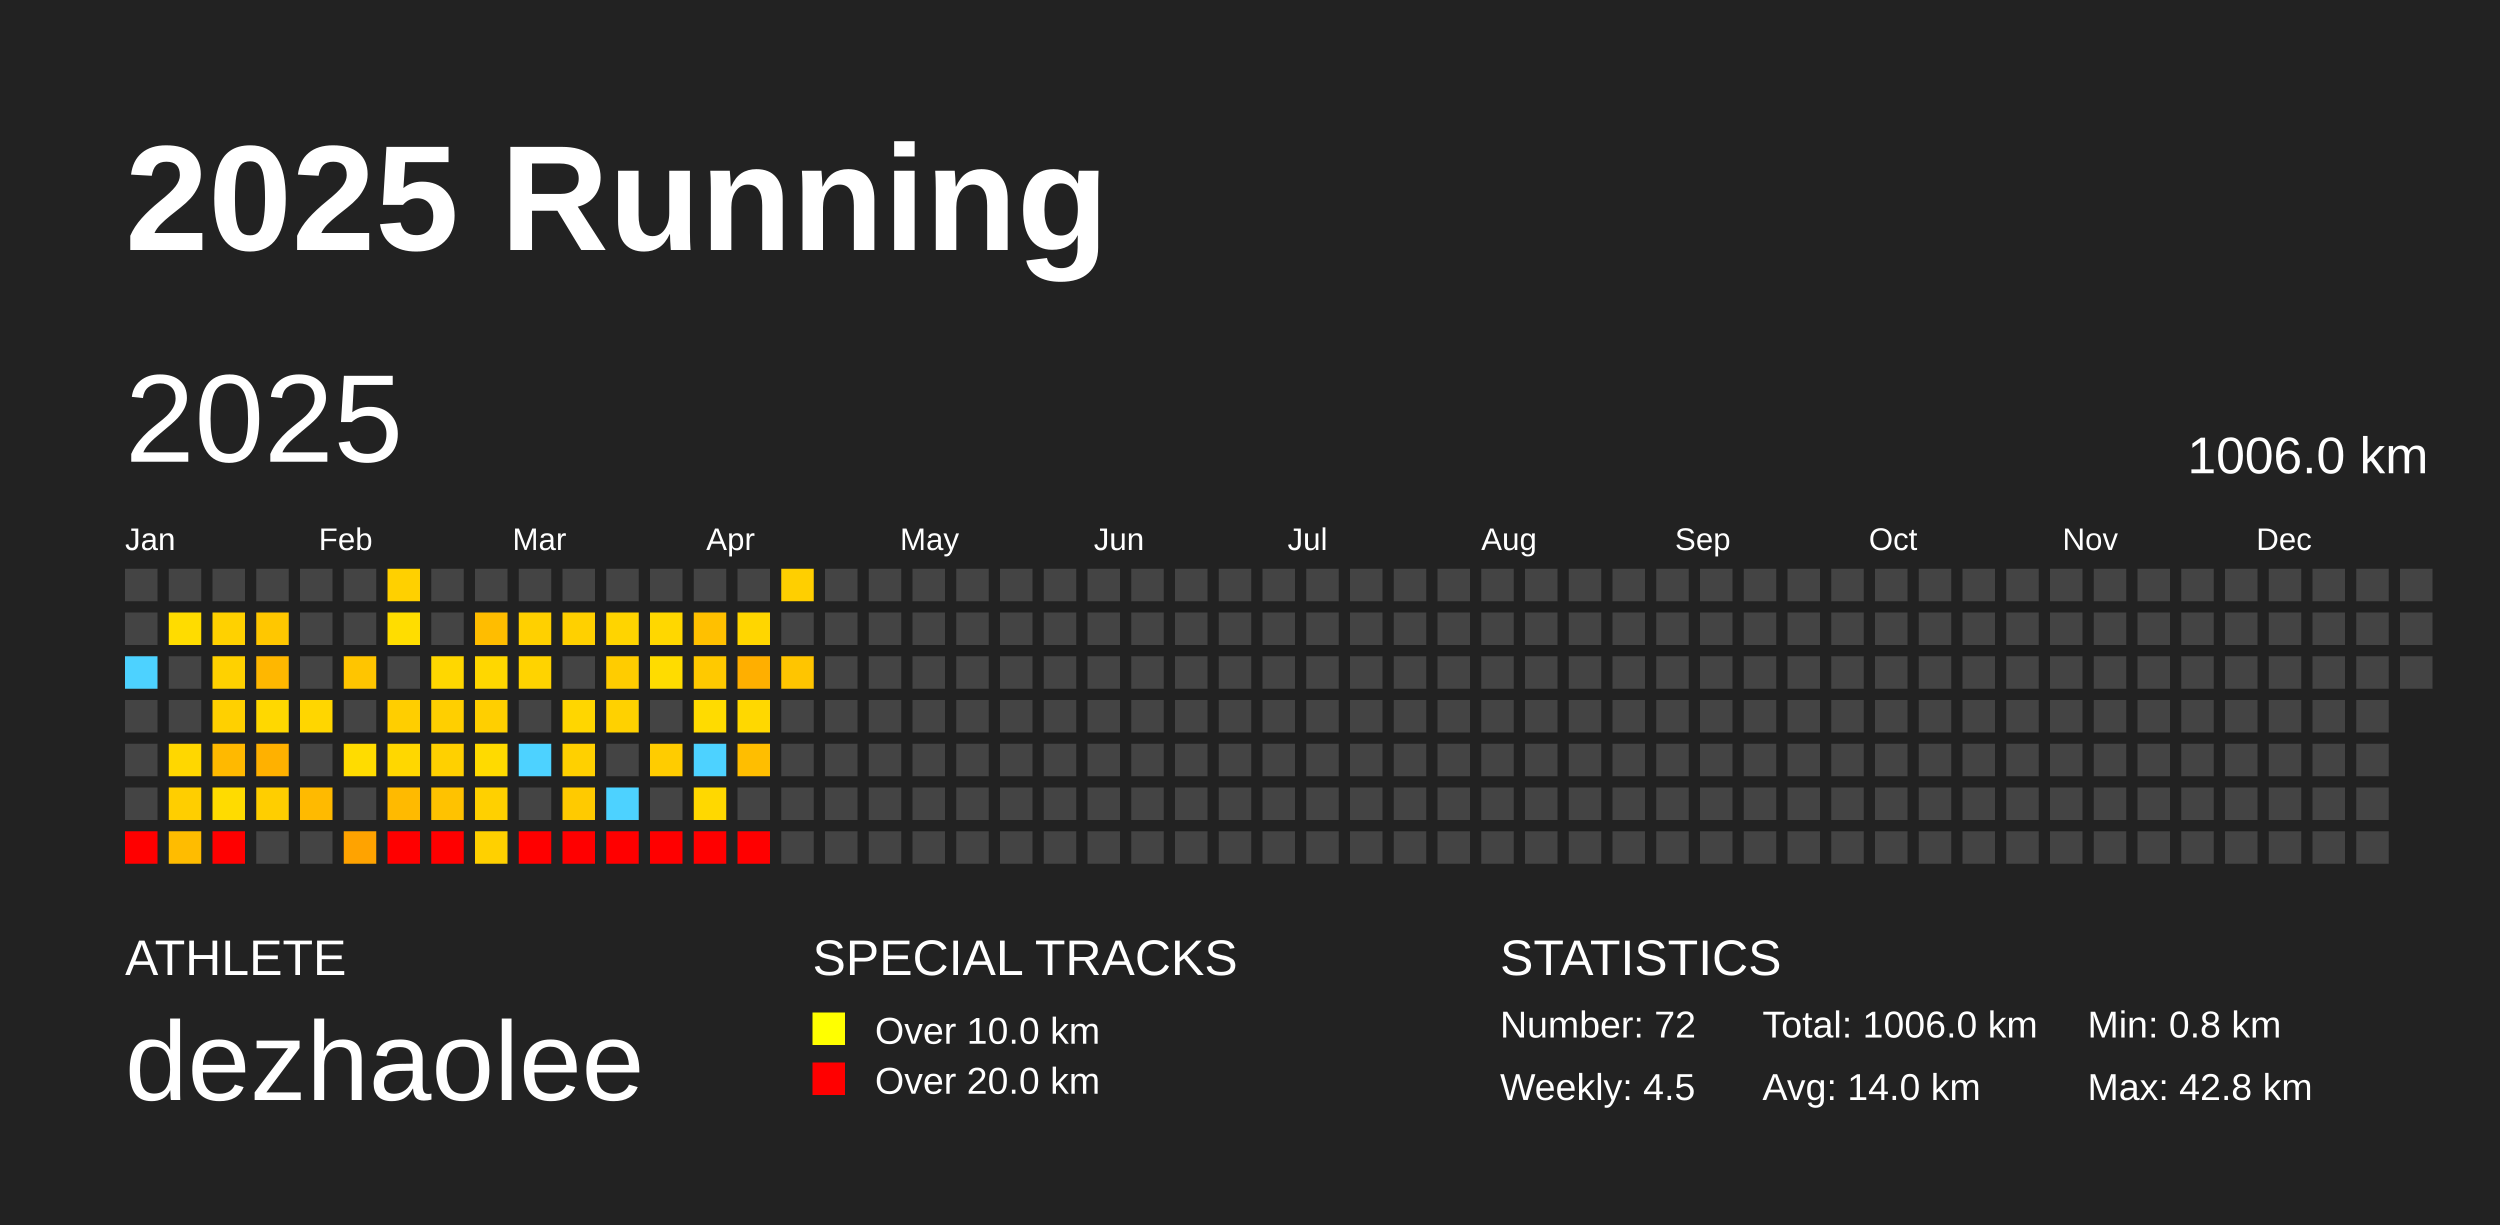
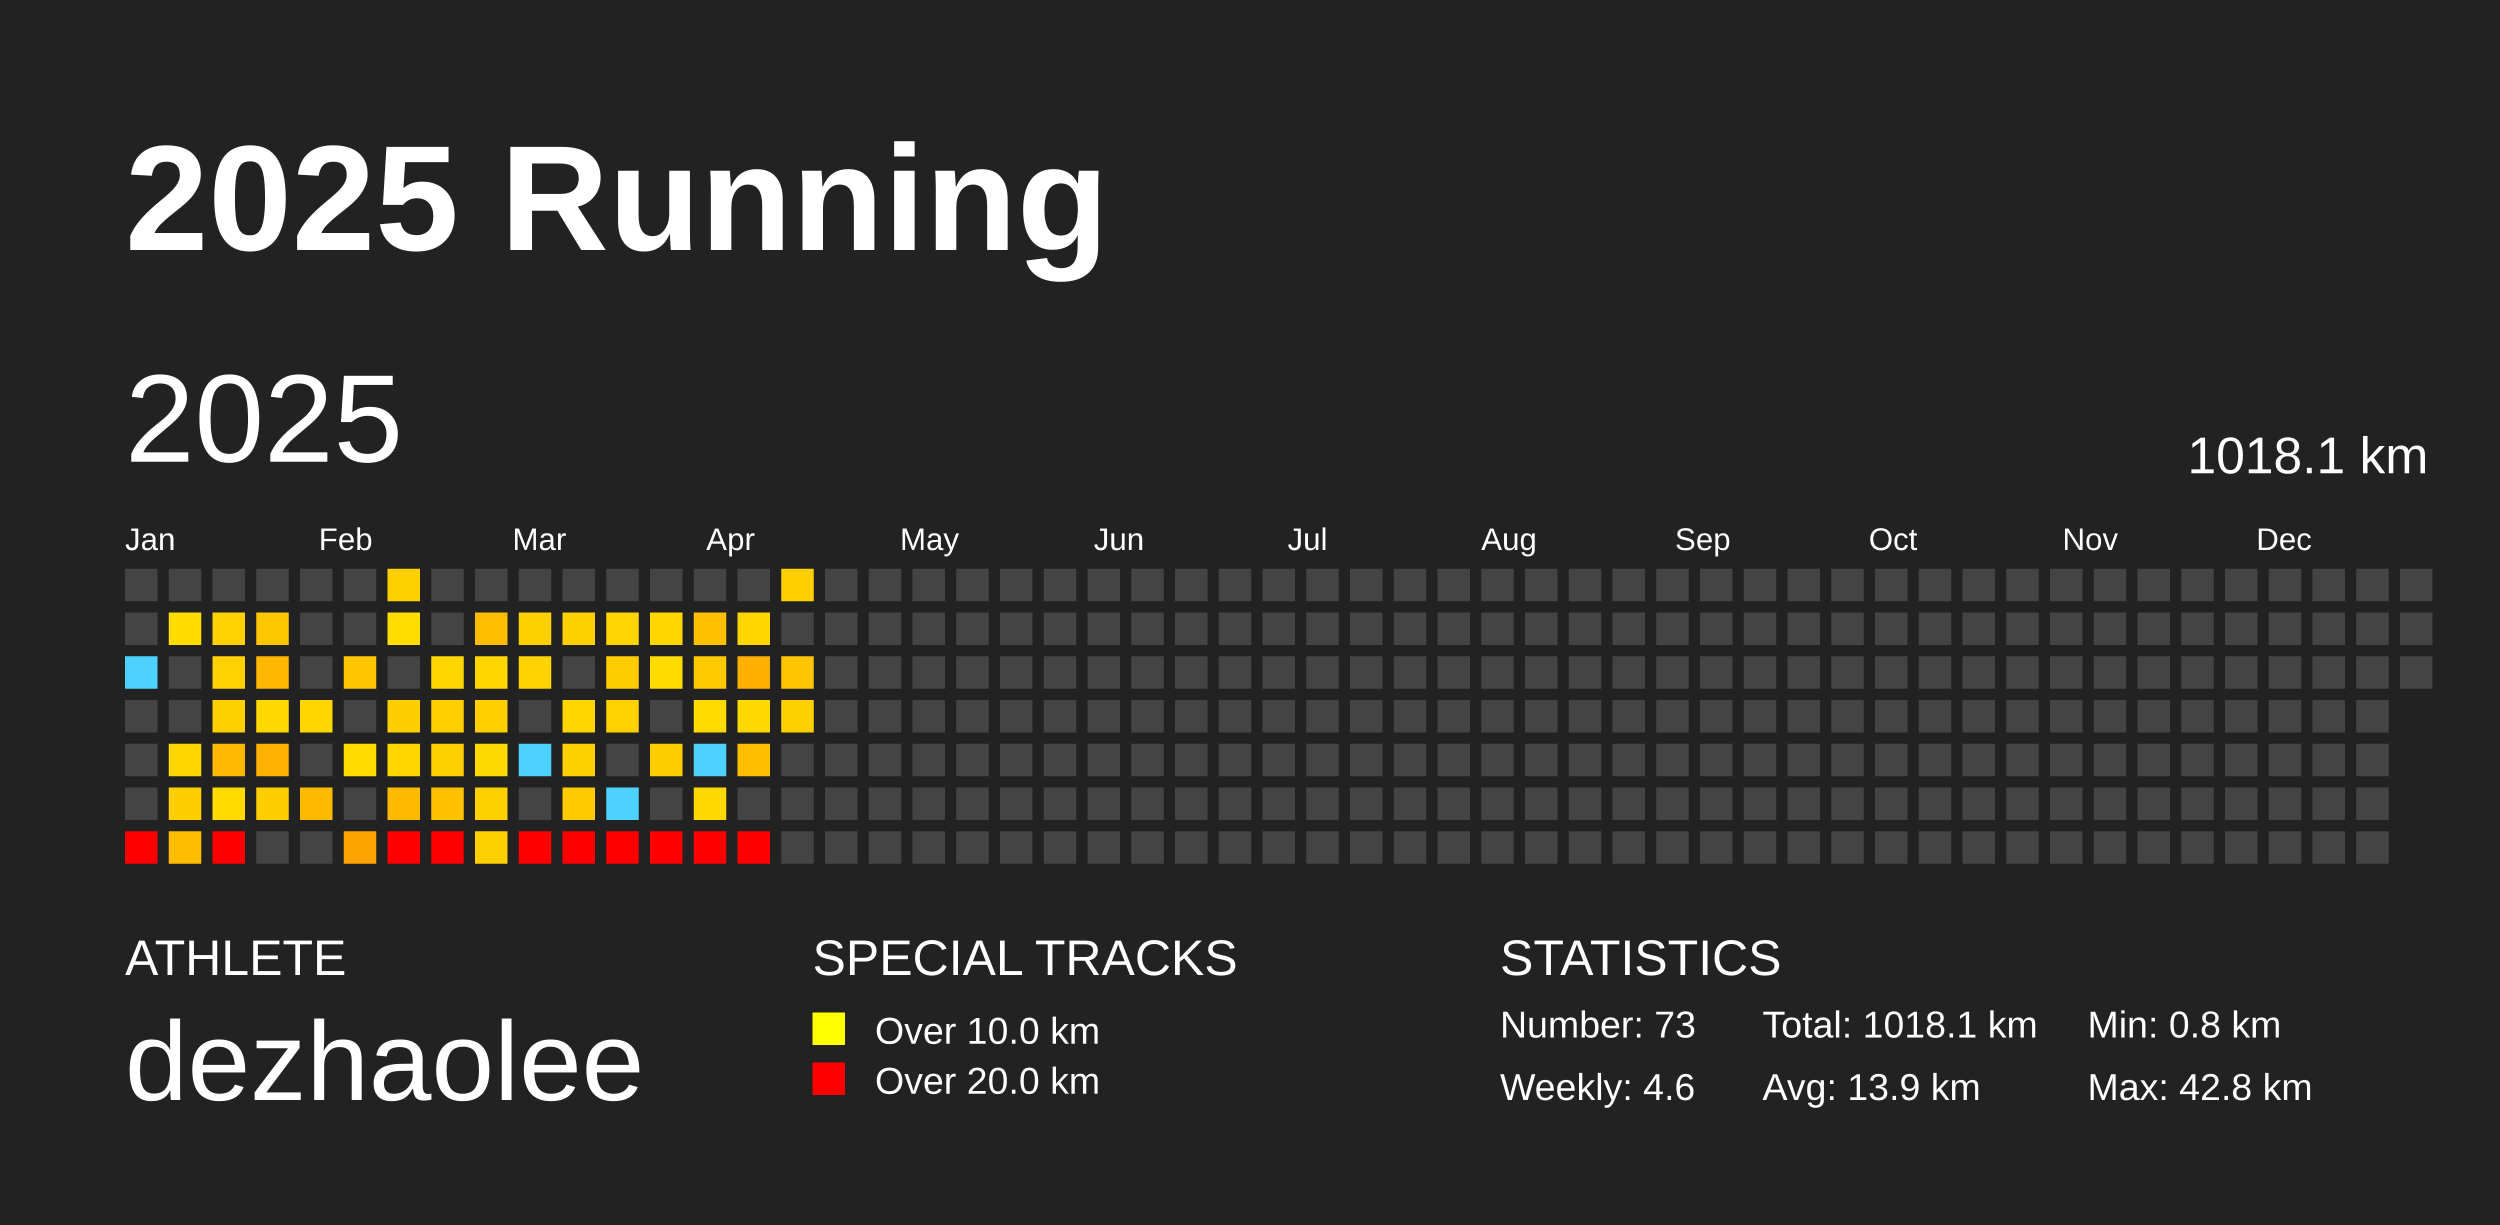
<svg xmlns="http://www.w3.org/2000/svg" baseProfile="full" height="98mm" version="1.1" viewBox="0,0,200,98" width="200mm">
  <defs />
  <rect fill="#222222" height="98" width="200" x="0" y="0" />
  <text fill="#FFFFFF" style="font-size:12px; font-family:Arial; font-weight:bold;" x="10" y="20">2025 Running</text>
  <text fill="#FFFFFF" style="font-size:4px; font-family:Arial" x="10" y="78">ATHLETE</text>
  <text fill="#FFFFFF" style="font-size:9px; font-family:Arial" x="10" y="88">dezhaolee</text>
  <text fill="#FFFFFF" style="font-size:4px; font-family:Arial" x="65" y="78">SPECIAL TRACKS</text>
  <rect fill="yellow" height="2.6" width="2.6" x="65" y="81" />
  <text fill="#FFFFFF" style="font-size:3px; font-family:Arial" x="70" y="83.5">Over 10.0 km</text>
  <rect fill="red" height="2.6" width="2.6" x="65" y="85" />
  <text fill="#FFFFFF" style="font-size:3px; font-family:Arial" x="70" y="87.5">Over 20.0 km</text>
  <text fill="#FFFFFF" style="font-size:4px; font-family:Arial" x="120" y="78">STATISTICS</text>
-   <text fill="#FFFFFF" style="font-size:3px; font-family:Arial" x="120" y="83">Number: 72</text>
-   <text fill="#FFFFFF" style="font-size:3px; font-family:Arial" x="120" y="88">Weekly: 4.5</text>
-   <text fill="#FFFFFF" style="font-size:3px; font-family:Arial" x="141" y="83">Total: 1006.0 km</text>
-   <text fill="#FFFFFF" style="font-size:3px; font-family:Arial" x="141" y="88">Avg: 14.0 km</text>
+   <text fill="#FFFFFF" style="font-size:3px; font-family:Arial" x="120" y="83">Number: 73</text>
+   <text fill="#FFFFFF" style="font-size:3px; font-family:Arial" x="120" y="88">Weekly: 4.6</text>
+   <text fill="#FFFFFF" style="font-size:3px; font-family:Arial" x="141" y="83">Total: 1018.1 km</text>
+   <text fill="#FFFFFF" style="font-size:3px; font-family:Arial" x="141" y="88">Avg: 13.9 km</text>
  <text fill="#FFFFFF" style="font-size:3px; font-family:Arial" x="167" y="83">Min: 0.8 km</text>
  <text fill="#FFFFFF" style="font-size:3px; font-family:Arial" x="167" y="88">Max: 42.8 km</text>
  <text dominant-baseline="hanging" fill="#FFFFFF" style="font-size:10.0px; font-family:Arial;" x="10" y="30">2025</text>
-   <text dominant-baseline="hanging" fill="#FFFFFF" style="font-size:4.125px; font-family:Arial;" x="175" y="35">1006.0 km</text>
+   <text dominant-baseline="hanging" fill="#FFFFFF" style="font-size:4.125px; font-family:Arial;" x="175" y="35">1018.1 km</text>
  <text fill="#FFFFFF" style="font-size:2.5px; font-family:Arial" x="10.0" y="44">Jan</text>
  <text fill="#FFFFFF" style="font-size:2.5px; font-family:Arial" x="25.5" y="44">Feb</text>
  <text fill="#FFFFFF" style="font-size:2.5px; font-family:Arial" x="41.0" y="44">Mar</text>
  <text fill="#FFFFFF" style="font-size:2.5px; font-family:Arial" x="56.5" y="44">Apr</text>
  <text fill="#FFFFFF" style="font-size:2.5px; font-family:Arial" x="72.0" y="44">May</text>
  <text fill="#FFFFFF" style="font-size:2.5px; font-family:Arial" x="87.5" y="44">Jun</text>
  <text fill="#FFFFFF" style="font-size:2.5px; font-family:Arial" x="103.0" y="44">Jul</text>
  <text fill="#FFFFFF" style="font-size:2.5px; font-family:Arial" x="118.5" y="44">Aug</text>
  <text fill="#FFFFFF" style="font-size:2.5px; font-family:Arial" x="134.0" y="44">Sep</text>
  <text fill="#FFFFFF" style="font-size:2.5px; font-family:Arial" x="149.5" y="44">Oct</text>
  <text fill="#FFFFFF" style="font-size:2.5px; font-family:Arial" x="165.0" y="44">Nov</text>
  <text fill="#FFFFFF" style="font-size:2.5px; font-family:Arial" x="180.5" y="44">Dec</text>
  <rect fill="#444444" height="2.6" width="2.6" x="10.0" y="45.5" />
  <rect fill="#444444" height="2.6" width="2.6" x="10.0" y="49.0" />
  <rect fill="#4dd2ff" height="2.6" width="2.6" x="10.0" y="52.5" />
  <rect fill="#444444" height="2.6" width="2.6" x="10.0" y="56.0" />
  <rect fill="#444444" height="2.6" width="2.6" x="10.0" y="59.5" />
  <rect fill="#444444" height="2.6" width="2.6" x="10.0" y="63.0" />
  <rect fill="red" height="2.6" width="2.6" x="10.0" y="66.5" />
  <rect fill="#444444" height="2.6" width="2.6" x="13.5" y="45.5" />
  <rect fill="#ffdc00" height="2.6" width="2.6" x="13.5" y="49.0" />
  <rect fill="#444444" height="2.6" width="2.6" x="13.5" y="52.5" />
  <rect fill="#444444" height="2.6" width="2.6" x="13.5" y="56.0" />
  <rect fill="#ffd700" height="2.6" width="2.6" x="13.5" y="59.5" />
  <rect fill="#ffce00" height="2.6" width="2.6" x="13.5" y="63.0" />
  <rect fill="#ffbc00" height="2.6" width="2.6" x="13.5" y="66.5" />
  <rect fill="#444444" height="2.6" width="2.6" x="17.0" y="45.5" />
  <rect fill="#ffd100" height="2.6" width="2.6" x="17.0" y="49.0" />
  <rect fill="#ffd100" height="2.6" width="2.6" x="17.0" y="52.5" />
  <rect fill="#ffd000" height="2.6" width="2.6" x="17.0" y="56.0" />
  <rect fill="#ffb900" height="2.6" width="2.6" x="17.0" y="59.5" />
  <rect fill="#ffdb00" height="2.6" width="2.6" x="17.0" y="63.0" />
  <rect fill="red" height="2.6" width="2.6" x="17.0" y="66.5" />
  <rect fill="#444444" height="2.6" width="2.6" x="20.5" y="45.5" />
  <rect fill="#ffc700" height="2.6" width="2.6" x="20.5" y="49.0" />
  <rect fill="#ffb700" height="2.6" width="2.6" x="20.5" y="52.5" />
  <rect fill="#ffd800" height="2.6" width="2.6" x="20.5" y="56.0" />
  <rect fill="#ffb100" height="2.6" width="2.6" x="20.5" y="59.5" />
  <rect fill="#ffce00" height="2.6" width="2.6" x="20.5" y="63.0" />
  <rect fill="#444444" height="2.6" width="2.6" x="20.5" y="66.5" />
  <rect fill="#444444" height="2.6" width="2.6" x="24.0" y="45.5" />
  <rect fill="#444444" height="2.6" width="2.6" x="24.0" y="49.0" />
  <rect fill="#444444" height="2.6" width="2.6" x="24.0" y="52.5" />
  <rect fill="#ffd600" height="2.6" width="2.6" x="24.0" y="56.0" />
  <rect fill="#444444" height="2.6" width="2.6" x="24.0" y="59.5" />
  <rect fill="#ffba00" height="2.6" width="2.6" x="24.0" y="63.0" />
  <rect fill="#444444" height="2.6" width="2.6" x="24.0" y="66.5" />
  <rect fill="#444444" height="2.6" width="2.6" x="27.5" y="45.5" />
  <rect fill="#444444" height="2.6" width="2.6" x="27.5" y="49.0" />
  <rect fill="#ffc500" height="2.6" width="2.6" x="27.5" y="52.5" />
  <rect fill="#444444" height="2.6" width="2.6" x="27.5" y="56.0" />
  <rect fill="#ffdc00" height="2.6" width="2.6" x="27.5" y="59.5" />
  <rect fill="#444444" height="2.6" width="2.6" x="27.5" y="63.0" />
  <rect fill="#ffa300" height="2.6" width="2.6" x="27.5" y="66.5" />
  <rect fill="#ffd000" height="2.6" width="2.6" x="31.0" y="45.5" />
  <rect fill="#ffdd00" height="2.6" width="2.6" x="31.0" y="49.0" />
  <rect fill="#444444" height="2.6" width="2.6" x="31.0" y="52.5" />
  <rect fill="#ffce00" height="2.6" width="2.6" x="31.0" y="56.0" />
  <rect fill="#ffd700" height="2.6" width="2.6" x="31.0" y="59.5" />
  <rect fill="#ffba00" height="2.6" width="2.6" x="31.0" y="63.0" />
  <rect fill="red" height="2.6" width="2.6" x="31.0" y="66.5" />
  <rect fill="#444444" height="2.6" width="2.6" x="34.5" y="45.5" />
  <rect fill="#444444" height="2.6" width="2.6" x="34.5" y="49.0" />
  <rect fill="#ffd700" height="2.6" width="2.6" x="34.5" y="52.5" />
  <rect fill="#ffcf00" height="2.6" width="2.6" x="34.5" y="56.0" />
  <rect fill="#ffd000" height="2.6" width="2.6" x="34.5" y="59.5" />
  <rect fill="#ffc200" height="2.6" width="2.6" x="34.5" y="63.0" />
  <rect fill="red" height="2.6" width="2.6" x="34.5" y="66.5" />
  <rect fill="#444444" height="2.6" width="2.6" x="38.0" y="45.5" />
  <rect fill="#ffbd00" height="2.6" width="2.6" x="38.0" y="49.0" />
  <rect fill="#ffd700" height="2.6" width="2.6" x="38.0" y="52.5" />
  <rect fill="#ffcf00" height="2.6" width="2.6" x="38.0" y="56.0" />
  <rect fill="#ffda00" height="2.6" width="2.6" x="38.0" y="59.5" />
  <rect fill="#ffd000" height="2.6" width="2.6" x="38.0" y="63.0" />
  <rect fill="#ffd000" height="2.6" width="2.6" x="38.0" y="66.5" />
  <rect fill="#444444" height="2.6" width="2.6" x="41.5" y="45.5" />
  <rect fill="#ffd000" height="2.6" width="2.6" x="41.5" y="49.0" />
  <rect fill="#ffd300" height="2.6" width="2.6" x="41.5" y="52.5" />
  <rect fill="#444444" height="2.6" width="2.6" x="41.5" y="56.0" />
  <rect fill="#4dd2ff" height="2.6" width="2.6" x="41.5" y="59.5" />
  <rect fill="#444444" height="2.6" width="2.6" x="41.5" y="63.0" />
  <rect fill="red" height="2.6" width="2.6" x="41.5" y="66.5" />
  <rect fill="#444444" height="2.6" width="2.6" x="45.0" y="45.5" />
  <rect fill="#ffd000" height="2.6" width="2.6" x="45.0" y="49.0" />
  <rect fill="#444444" height="2.6" width="2.6" x="45.0" y="52.5" />
  <rect fill="#ffd600" height="2.6" width="2.6" x="45.0" y="56.0" />
  <rect fill="#ffd000" height="2.6" width="2.6" x="45.0" y="59.5" />
  <rect fill="#ffca00" height="2.6" width="2.6" x="45.0" y="63.0" />
  <rect fill="red" height="2.6" width="2.6" x="45.0" y="66.5" />
  <rect fill="#444444" height="2.6" width="2.6" x="48.5" y="45.5" />
  <rect fill="#ffd400" height="2.6" width="2.6" x="48.5" y="49.0" />
  <rect fill="#ffcc00" height="2.6" width="2.6" x="48.5" y="52.5" />
  <rect fill="#ffd100" height="2.6" width="2.6" x="48.5" y="56.0" />
  <rect fill="#444444" height="2.6" width="2.6" x="48.5" y="59.5" />
  <rect fill="#4dd2ff" height="2.6" width="2.6" x="48.5" y="63.0" />
  <rect fill="red" height="2.6" width="2.6" x="48.5" y="66.5" />
  <rect fill="#444444" height="2.6" width="2.6" x="52.0" y="45.5" />
  <rect fill="#ffd700" height="2.6" width="2.6" x="52.0" y="49.0" />
  <rect fill="#ffdc00" height="2.6" width="2.6" x="52.0" y="52.5" />
  <rect fill="#444444" height="2.6" width="2.6" x="52.0" y="56.0" />
  <rect fill="#ffcc00" height="2.6" width="2.6" x="52.0" y="59.5" />
  <rect fill="#444444" height="2.6" width="2.6" x="52.0" y="63.0" />
  <rect fill="red" height="2.6" width="2.6" x="52.0" y="66.5" />
  <rect fill="#444444" height="2.6" width="2.6" x="55.5" y="45.5" />
  <rect fill="#ffc000" height="2.6" width="2.6" x="55.5" y="49.0" />
  <rect fill="#ffc900" height="2.6" width="2.6" x="55.5" y="52.5" />
  <rect fill="#ffdb00" height="2.6" width="2.6" x="55.5" y="56.0" />
  <rect fill="#4dd2ff" height="2.6" width="2.6" x="55.5" y="59.5" />
  <rect fill="#ffd800" height="2.6" width="2.6" x="55.5" y="63.0" />
  <rect fill="red" height="2.6" width="2.6" x="55.5" y="66.5" />
  <rect fill="#444444" height="2.6" width="2.6" x="59.0" y="45.5" />
  <rect fill="#ffd600" height="2.6" width="2.6" x="59.0" y="49.0" />
  <rect fill="#ffaf00" height="2.6" width="2.6" x="59.0" y="52.5" />
  <rect fill="#ffd800" height="2.6" width="2.6" x="59.0" y="56.0" />
  <rect fill="#ffbe00" height="2.6" width="2.6" x="59.0" y="59.5" />
  <rect fill="#444444" height="2.6" width="2.6" x="59.0" y="63.0" />
  <rect fill="red" height="2.6" width="2.6" x="59.0" y="66.5" />
  <rect fill="#ffcf00" height="2.6" width="2.6" x="62.5" y="45.5" />
  <rect fill="#444444" height="2.6" width="2.6" x="62.5" y="49.0" />
  <rect fill="#ffc500" height="2.6" width="2.6" x="62.5" y="52.5" />
-   <rect fill="#444444" height="2.6" width="2.6" x="62.5" y="56.0" />
+   <rect fill="#ffd000" height="2.6" width="2.6" x="62.5" y="56.0" />
  <rect fill="#444444" height="2.6" width="2.6" x="62.5" y="59.5" />
  <rect fill="#444444" height="2.6" width="2.6" x="62.5" y="63.0" />
  <rect fill="#444444" height="2.6" width="2.6" x="62.5" y="66.5" />
  <rect fill="#444444" height="2.6" width="2.6" x="66.0" y="45.5" />
  <rect fill="#444444" height="2.6" width="2.6" x="66.0" y="49.0" />
  <rect fill="#444444" height="2.6" width="2.6" x="66.0" y="52.5" />
  <rect fill="#444444" height="2.6" width="2.6" x="66.0" y="56.0" />
  <rect fill="#444444" height="2.6" width="2.6" x="66.0" y="59.5" />
  <rect fill="#444444" height="2.6" width="2.6" x="66.0" y="63.0" />
  <rect fill="#444444" height="2.6" width="2.6" x="66.0" y="66.5" />
  <rect fill="#444444" height="2.6" width="2.6" x="69.5" y="45.5" />
  <rect fill="#444444" height="2.6" width="2.6" x="69.5" y="49.0" />
  <rect fill="#444444" height="2.6" width="2.6" x="69.5" y="52.5" />
  <rect fill="#444444" height="2.6" width="2.6" x="69.5" y="56.0" />
  <rect fill="#444444" height="2.6" width="2.6" x="69.5" y="59.5" />
  <rect fill="#444444" height="2.6" width="2.6" x="69.5" y="63.0" />
  <rect fill="#444444" height="2.6" width="2.6" x="69.5" y="66.5" />
  <rect fill="#444444" height="2.6" width="2.6" x="73.0" y="45.5" />
  <rect fill="#444444" height="2.6" width="2.6" x="73.0" y="49.0" />
  <rect fill="#444444" height="2.6" width="2.6" x="73.0" y="52.5" />
  <rect fill="#444444" height="2.6" width="2.6" x="73.0" y="56.0" />
  <rect fill="#444444" height="2.6" width="2.6" x="73.0" y="59.5" />
  <rect fill="#444444" height="2.6" width="2.6" x="73.0" y="63.0" />
  <rect fill="#444444" height="2.6" width="2.6" x="73.0" y="66.5" />
  <rect fill="#444444" height="2.6" width="2.6" x="76.5" y="45.5" />
  <rect fill="#444444" height="2.6" width="2.6" x="76.5" y="49.0" />
  <rect fill="#444444" height="2.6" width="2.6" x="76.5" y="52.5" />
  <rect fill="#444444" height="2.6" width="2.6" x="76.5" y="56.0" />
  <rect fill="#444444" height="2.6" width="2.6" x="76.5" y="59.5" />
  <rect fill="#444444" height="2.6" width="2.6" x="76.5" y="63.0" />
  <rect fill="#444444" height="2.6" width="2.6" x="76.5" y="66.5" />
  <rect fill="#444444" height="2.6" width="2.6" x="80.0" y="45.5" />
  <rect fill="#444444" height="2.6" width="2.6" x="80.0" y="49.0" />
  <rect fill="#444444" height="2.6" width="2.6" x="80.0" y="52.5" />
  <rect fill="#444444" height="2.6" width="2.6" x="80.0" y="56.0" />
  <rect fill="#444444" height="2.6" width="2.6" x="80.0" y="59.5" />
  <rect fill="#444444" height="2.6" width="2.6" x="80.0" y="63.0" />
  <rect fill="#444444" height="2.6" width="2.6" x="80.0" y="66.5" />
  <rect fill="#444444" height="2.6" width="2.6" x="83.5" y="45.5" />
  <rect fill="#444444" height="2.6" width="2.6" x="83.5" y="49.0" />
  <rect fill="#444444" height="2.6" width="2.6" x="83.5" y="52.5" />
  <rect fill="#444444" height="2.6" width="2.6" x="83.5" y="56.0" />
  <rect fill="#444444" height="2.6" width="2.6" x="83.5" y="59.5" />
  <rect fill="#444444" height="2.6" width="2.6" x="83.5" y="63.0" />
  <rect fill="#444444" height="2.6" width="2.6" x="83.5" y="66.5" />
  <rect fill="#444444" height="2.6" width="2.6" x="87.0" y="45.5" />
  <rect fill="#444444" height="2.6" width="2.6" x="87.0" y="49.0" />
  <rect fill="#444444" height="2.6" width="2.6" x="87.0" y="52.5" />
  <rect fill="#444444" height="2.6" width="2.6" x="87.0" y="56.0" />
  <rect fill="#444444" height="2.6" width="2.6" x="87.0" y="59.5" />
  <rect fill="#444444" height="2.6" width="2.6" x="87.0" y="63.0" />
  <rect fill="#444444" height="2.6" width="2.6" x="87.0" y="66.5" />
  <rect fill="#444444" height="2.6" width="2.6" x="90.5" y="45.5" />
  <rect fill="#444444" height="2.6" width="2.6" x="90.5" y="49.0" />
  <rect fill="#444444" height="2.6" width="2.6" x="90.5" y="52.5" />
  <rect fill="#444444" height="2.6" width="2.6" x="90.5" y="56.0" />
  <rect fill="#444444" height="2.6" width="2.6" x="90.5" y="59.5" />
  <rect fill="#444444" height="2.6" width="2.6" x="90.5" y="63.0" />
  <rect fill="#444444" height="2.6" width="2.6" x="90.5" y="66.5" />
  <rect fill="#444444" height="2.6" width="2.6" x="94.0" y="45.5" />
  <rect fill="#444444" height="2.6" width="2.6" x="94.0" y="49.0" />
  <rect fill="#444444" height="2.6" width="2.6" x="94.0" y="52.5" />
  <rect fill="#444444" height="2.6" width="2.6" x="94.0" y="56.0" />
  <rect fill="#444444" height="2.6" width="2.6" x="94.0" y="59.5" />
  <rect fill="#444444" height="2.6" width="2.6" x="94.0" y="63.0" />
  <rect fill="#444444" height="2.6" width="2.6" x="94.0" y="66.5" />
  <rect fill="#444444" height="2.6" width="2.6" x="97.5" y="45.5" />
  <rect fill="#444444" height="2.6" width="2.6" x="97.5" y="49.0" />
  <rect fill="#444444" height="2.6" width="2.6" x="97.5" y="52.5" />
  <rect fill="#444444" height="2.6" width="2.6" x="97.5" y="56.0" />
  <rect fill="#444444" height="2.6" width="2.6" x="97.5" y="59.5" />
  <rect fill="#444444" height="2.6" width="2.6" x="97.5" y="63.0" />
  <rect fill="#444444" height="2.6" width="2.6" x="97.5" y="66.5" />
  <rect fill="#444444" height="2.6" width="2.6" x="101.0" y="45.5" />
  <rect fill="#444444" height="2.6" width="2.6" x="101.0" y="49.0" />
  <rect fill="#444444" height="2.6" width="2.6" x="101.0" y="52.5" />
  <rect fill="#444444" height="2.6" width="2.6" x="101.0" y="56.0" />
  <rect fill="#444444" height="2.6" width="2.6" x="101.0" y="59.5" />
  <rect fill="#444444" height="2.6" width="2.6" x="101.0" y="63.0" />
  <rect fill="#444444" height="2.6" width="2.6" x="101.0" y="66.5" />
  <rect fill="#444444" height="2.6" width="2.6" x="104.5" y="45.5" />
  <rect fill="#444444" height="2.6" width="2.6" x="104.5" y="49.0" />
  <rect fill="#444444" height="2.6" width="2.6" x="104.5" y="52.5" />
  <rect fill="#444444" height="2.6" width="2.6" x="104.5" y="56.0" />
  <rect fill="#444444" height="2.6" width="2.6" x="104.5" y="59.5" />
  <rect fill="#444444" height="2.6" width="2.6" x="104.5" y="63.0" />
  <rect fill="#444444" height="2.6" width="2.6" x="104.5" y="66.5" />
  <rect fill="#444444" height="2.6" width="2.6" x="108.0" y="45.5" />
  <rect fill="#444444" height="2.6" width="2.6" x="108.0" y="49.0" />
  <rect fill="#444444" height="2.6" width="2.6" x="108.0" y="52.5" />
  <rect fill="#444444" height="2.6" width="2.6" x="108.0" y="56.0" />
  <rect fill="#444444" height="2.6" width="2.6" x="108.0" y="59.5" />
  <rect fill="#444444" height="2.6" width="2.6" x="108.0" y="63.0" />
  <rect fill="#444444" height="2.6" width="2.6" x="108.0" y="66.5" />
  <rect fill="#444444" height="2.6" width="2.6" x="111.5" y="45.5" />
  <rect fill="#444444" height="2.6" width="2.6" x="111.5" y="49.0" />
  <rect fill="#444444" height="2.6" width="2.6" x="111.5" y="52.5" />
  <rect fill="#444444" height="2.6" width="2.6" x="111.5" y="56.0" />
  <rect fill="#444444" height="2.6" width="2.6" x="111.5" y="59.5" />
  <rect fill="#444444" height="2.6" width="2.6" x="111.5" y="63.0" />
  <rect fill="#444444" height="2.6" width="2.6" x="111.5" y="66.5" />
  <rect fill="#444444" height="2.6" width="2.6" x="115.0" y="45.5" />
  <rect fill="#444444" height="2.6" width="2.6" x="115.0" y="49.0" />
  <rect fill="#444444" height="2.6" width="2.6" x="115.0" y="52.5" />
  <rect fill="#444444" height="2.6" width="2.6" x="115.0" y="56.0" />
  <rect fill="#444444" height="2.6" width="2.6" x="115.0" y="59.5" />
  <rect fill="#444444" height="2.6" width="2.6" x="115.0" y="63.0" />
  <rect fill="#444444" height="2.6" width="2.6" x="115.0" y="66.5" />
  <rect fill="#444444" height="2.6" width="2.6" x="118.5" y="45.5" />
  <rect fill="#444444" height="2.6" width="2.6" x="118.5" y="49.0" />
  <rect fill="#444444" height="2.6" width="2.6" x="118.5" y="52.5" />
  <rect fill="#444444" height="2.6" width="2.6" x="118.5" y="56.0" />
  <rect fill="#444444" height="2.6" width="2.6" x="118.5" y="59.5" />
  <rect fill="#444444" height="2.6" width="2.6" x="118.5" y="63.0" />
  <rect fill="#444444" height="2.6" width="2.6" x="118.5" y="66.5" />
  <rect fill="#444444" height="2.6" width="2.6" x="122.0" y="45.5" />
  <rect fill="#444444" height="2.6" width="2.6" x="122.0" y="49.0" />
  <rect fill="#444444" height="2.6" width="2.6" x="122.0" y="52.5" />
  <rect fill="#444444" height="2.6" width="2.6" x="122.0" y="56.0" />
  <rect fill="#444444" height="2.6" width="2.6" x="122.0" y="59.5" />
  <rect fill="#444444" height="2.6" width="2.6" x="122.0" y="63.0" />
  <rect fill="#444444" height="2.6" width="2.6" x="122.0" y="66.5" />
  <rect fill="#444444" height="2.6" width="2.6" x="125.5" y="45.5" />
  <rect fill="#444444" height="2.6" width="2.6" x="125.5" y="49.0" />
  <rect fill="#444444" height="2.6" width="2.6" x="125.5" y="52.5" />
  <rect fill="#444444" height="2.6" width="2.6" x="125.5" y="56.0" />
  <rect fill="#444444" height="2.6" width="2.6" x="125.5" y="59.5" />
  <rect fill="#444444" height="2.6" width="2.6" x="125.5" y="63.0" />
  <rect fill="#444444" height="2.6" width="2.6" x="125.5" y="66.5" />
  <rect fill="#444444" height="2.6" width="2.6" x="129.0" y="45.5" />
  <rect fill="#444444" height="2.6" width="2.6" x="129.0" y="49.0" />
  <rect fill="#444444" height="2.6" width="2.6" x="129.0" y="52.5" />
  <rect fill="#444444" height="2.6" width="2.6" x="129.0" y="56.0" />
  <rect fill="#444444" height="2.6" width="2.6" x="129.0" y="59.5" />
  <rect fill="#444444" height="2.6" width="2.6" x="129.0" y="63.0" />
  <rect fill="#444444" height="2.6" width="2.6" x="129.0" y="66.5" />
  <rect fill="#444444" height="2.6" width="2.6" x="132.5" y="45.5" />
  <rect fill="#444444" height="2.6" width="2.6" x="132.5" y="49.0" />
  <rect fill="#444444" height="2.6" width="2.6" x="132.5" y="52.5" />
  <rect fill="#444444" height="2.6" width="2.6" x="132.5" y="56.0" />
  <rect fill="#444444" height="2.6" width="2.6" x="132.5" y="59.5" />
  <rect fill="#444444" height="2.6" width="2.6" x="132.5" y="63.0" />
  <rect fill="#444444" height="2.6" width="2.6" x="132.5" y="66.5" />
  <rect fill="#444444" height="2.6" width="2.6" x="136.0" y="45.5" />
  <rect fill="#444444" height="2.6" width="2.6" x="136.0" y="49.0" />
  <rect fill="#444444" height="2.6" width="2.6" x="136.0" y="52.5" />
  <rect fill="#444444" height="2.6" width="2.6" x="136.0" y="56.0" />
  <rect fill="#444444" height="2.6" width="2.6" x="136.0" y="59.5" />
  <rect fill="#444444" height="2.6" width="2.6" x="136.0" y="63.0" />
  <rect fill="#444444" height="2.6" width="2.6" x="136.0" y="66.5" />
  <rect fill="#444444" height="2.6" width="2.6" x="139.5" y="45.5" />
  <rect fill="#444444" height="2.6" width="2.6" x="139.5" y="49.0" />
  <rect fill="#444444" height="2.6" width="2.6" x="139.5" y="52.5" />
  <rect fill="#444444" height="2.6" width="2.6" x="139.5" y="56.0" />
  <rect fill="#444444" height="2.6" width="2.6" x="139.5" y="59.5" />
  <rect fill="#444444" height="2.6" width="2.6" x="139.5" y="63.0" />
  <rect fill="#444444" height="2.6" width="2.6" x="139.5" y="66.5" />
  <rect fill="#444444" height="2.6" width="2.6" x="143.0" y="45.5" />
  <rect fill="#444444" height="2.6" width="2.6" x="143.0" y="49.0" />
  <rect fill="#444444" height="2.6" width="2.6" x="143.0" y="52.5" />
  <rect fill="#444444" height="2.6" width="2.6" x="143.0" y="56.0" />
  <rect fill="#444444" height="2.6" width="2.6" x="143.0" y="59.5" />
  <rect fill="#444444" height="2.6" width="2.6" x="143.0" y="63.0" />
  <rect fill="#444444" height="2.6" width="2.6" x="143.0" y="66.5" />
  <rect fill="#444444" height="2.6" width="2.6" x="146.5" y="45.5" />
  <rect fill="#444444" height="2.6" width="2.6" x="146.5" y="49.0" />
  <rect fill="#444444" height="2.6" width="2.6" x="146.5" y="52.5" />
  <rect fill="#444444" height="2.6" width="2.6" x="146.5" y="56.0" />
  <rect fill="#444444" height="2.6" width="2.6" x="146.5" y="59.5" />
  <rect fill="#444444" height="2.6" width="2.6" x="146.5" y="63.0" />
  <rect fill="#444444" height="2.6" width="2.6" x="146.5" y="66.5" />
  <rect fill="#444444" height="2.6" width="2.6" x="150.0" y="45.5" />
  <rect fill="#444444" height="2.6" width="2.6" x="150.0" y="49.0" />
  <rect fill="#444444" height="2.6" width="2.6" x="150.0" y="52.5" />
  <rect fill="#444444" height="2.6" width="2.6" x="150.0" y="56.0" />
  <rect fill="#444444" height="2.6" width="2.6" x="150.0" y="59.5" />
  <rect fill="#444444" height="2.6" width="2.6" x="150.0" y="63.0" />
  <rect fill="#444444" height="2.6" width="2.6" x="150.0" y="66.5" />
  <rect fill="#444444" height="2.6" width="2.6" x="153.5" y="45.5" />
  <rect fill="#444444" height="2.6" width="2.6" x="153.5" y="49.0" />
  <rect fill="#444444" height="2.6" width="2.6" x="153.5" y="52.5" />
  <rect fill="#444444" height="2.6" width="2.6" x="153.5" y="56.0" />
  <rect fill="#444444" height="2.6" width="2.6" x="153.5" y="59.5" />
  <rect fill="#444444" height="2.6" width="2.6" x="153.5" y="63.0" />
  <rect fill="#444444" height="2.6" width="2.6" x="153.5" y="66.5" />
  <rect fill="#444444" height="2.6" width="2.6" x="157.0" y="45.5" />
  <rect fill="#444444" height="2.6" width="2.6" x="157.0" y="49.0" />
  <rect fill="#444444" height="2.6" width="2.6" x="157.0" y="52.5" />
  <rect fill="#444444" height="2.6" width="2.6" x="157.0" y="56.0" />
  <rect fill="#444444" height="2.6" width="2.6" x="157.0" y="59.5" />
  <rect fill="#444444" height="2.6" width="2.6" x="157.0" y="63.0" />
  <rect fill="#444444" height="2.6" width="2.6" x="157.0" y="66.5" />
  <rect fill="#444444" height="2.6" width="2.6" x="160.5" y="45.5" />
  <rect fill="#444444" height="2.6" width="2.6" x="160.5" y="49.0" />
  <rect fill="#444444" height="2.6" width="2.6" x="160.5" y="52.5" />
  <rect fill="#444444" height="2.6" width="2.6" x="160.5" y="56.0" />
  <rect fill="#444444" height="2.6" width="2.6" x="160.5" y="59.5" />
  <rect fill="#444444" height="2.6" width="2.6" x="160.5" y="63.0" />
  <rect fill="#444444" height="2.6" width="2.6" x="160.5" y="66.5" />
  <rect fill="#444444" height="2.6" width="2.6" x="164.0" y="45.5" />
  <rect fill="#444444" height="2.6" width="2.6" x="164.0" y="49.0" />
  <rect fill="#444444" height="2.6" width="2.6" x="164.0" y="52.5" />
  <rect fill="#444444" height="2.6" width="2.6" x="164.0" y="56.0" />
  <rect fill="#444444" height="2.6" width="2.6" x="164.0" y="59.5" />
  <rect fill="#444444" height="2.6" width="2.6" x="164.0" y="63.0" />
  <rect fill="#444444" height="2.6" width="2.6" x="164.0" y="66.5" />
  <rect fill="#444444" height="2.6" width="2.6" x="167.5" y="45.5" />
  <rect fill="#444444" height="2.6" width="2.6" x="167.5" y="49.0" />
  <rect fill="#444444" height="2.6" width="2.6" x="167.5" y="52.5" />
  <rect fill="#444444" height="2.6" width="2.6" x="167.5" y="56.0" />
  <rect fill="#444444" height="2.6" width="2.6" x="167.5" y="59.5" />
  <rect fill="#444444" height="2.6" width="2.6" x="167.5" y="63.0" />
  <rect fill="#444444" height="2.6" width="2.6" x="167.5" y="66.5" />
  <rect fill="#444444" height="2.6" width="2.6" x="171.0" y="45.5" />
  <rect fill="#444444" height="2.6" width="2.6" x="171.0" y="49.0" />
  <rect fill="#444444" height="2.6" width="2.6" x="171.0" y="52.5" />
  <rect fill="#444444" height="2.6" width="2.6" x="171.0" y="56.0" />
  <rect fill="#444444" height="2.6" width="2.6" x="171.0" y="59.5" />
  <rect fill="#444444" height="2.6" width="2.6" x="171.0" y="63.0" />
  <rect fill="#444444" height="2.6" width="2.6" x="171.0" y="66.5" />
  <rect fill="#444444" height="2.6" width="2.6" x="174.5" y="45.5" />
  <rect fill="#444444" height="2.6" width="2.6" x="174.5" y="49.0" />
  <rect fill="#444444" height="2.6" width="2.6" x="174.5" y="52.5" />
  <rect fill="#444444" height="2.6" width="2.6" x="174.5" y="56.0" />
  <rect fill="#444444" height="2.6" width="2.6" x="174.5" y="59.5" />
  <rect fill="#444444" height="2.6" width="2.6" x="174.5" y="63.0" />
  <rect fill="#444444" height="2.6" width="2.6" x="174.5" y="66.5" />
  <rect fill="#444444" height="2.6" width="2.6" x="178.0" y="45.5" />
  <rect fill="#444444" height="2.6" width="2.6" x="178.0" y="49.0" />
  <rect fill="#444444" height="2.6" width="2.6" x="178.0" y="52.5" />
  <rect fill="#444444" height="2.6" width="2.6" x="178.0" y="56.0" />
  <rect fill="#444444" height="2.6" width="2.6" x="178.0" y="59.5" />
  <rect fill="#444444" height="2.6" width="2.6" x="178.0" y="63.0" />
  <rect fill="#444444" height="2.6" width="2.6" x="178.0" y="66.5" />
  <rect fill="#444444" height="2.6" width="2.6" x="181.5" y="45.5" />
  <rect fill="#444444" height="2.6" width="2.6" x="181.5" y="49.0" />
  <rect fill="#444444" height="2.6" width="2.6" x="181.5" y="52.5" />
  <rect fill="#444444" height="2.6" width="2.6" x="181.5" y="56.0" />
  <rect fill="#444444" height="2.6" width="2.6" x="181.5" y="59.5" />
  <rect fill="#444444" height="2.6" width="2.6" x="181.5" y="63.0" />
  <rect fill="#444444" height="2.6" width="2.6" x="181.5" y="66.5" />
  <rect fill="#444444" height="2.6" width="2.6" x="185.0" y="45.5" />
  <rect fill="#444444" height="2.6" width="2.6" x="185.0" y="49.0" />
  <rect fill="#444444" height="2.6" width="2.6" x="185.0" y="52.5" />
  <rect fill="#444444" height="2.6" width="2.6" x="185.0" y="56.0" />
  <rect fill="#444444" height="2.6" width="2.6" x="185.0" y="59.5" />
  <rect fill="#444444" height="2.6" width="2.6" x="185.0" y="63.0" />
  <rect fill="#444444" height="2.6" width="2.6" x="185.0" y="66.5" />
  <rect fill="#444444" height="2.6" width="2.6" x="188.5" y="45.5" />
  <rect fill="#444444" height="2.6" width="2.6" x="188.5" y="49.0" />
  <rect fill="#444444" height="2.6" width="2.6" x="188.5" y="52.5" />
  <rect fill="#444444" height="2.6" width="2.6" x="188.5" y="56.0" />
  <rect fill="#444444" height="2.6" width="2.6" x="188.5" y="59.5" />
  <rect fill="#444444" height="2.6" width="2.6" x="188.5" y="63.0" />
  <rect fill="#444444" height="2.6" width="2.6" x="188.5" y="66.5" />
  <rect fill="#444444" height="2.6" width="2.6" x="192.0" y="45.5" />
  <rect fill="#444444" height="2.6" width="2.6" x="192.0" y="49.0" />
  <rect fill="#444444" height="2.6" width="2.6" x="192.0" y="52.5" />
</svg>
